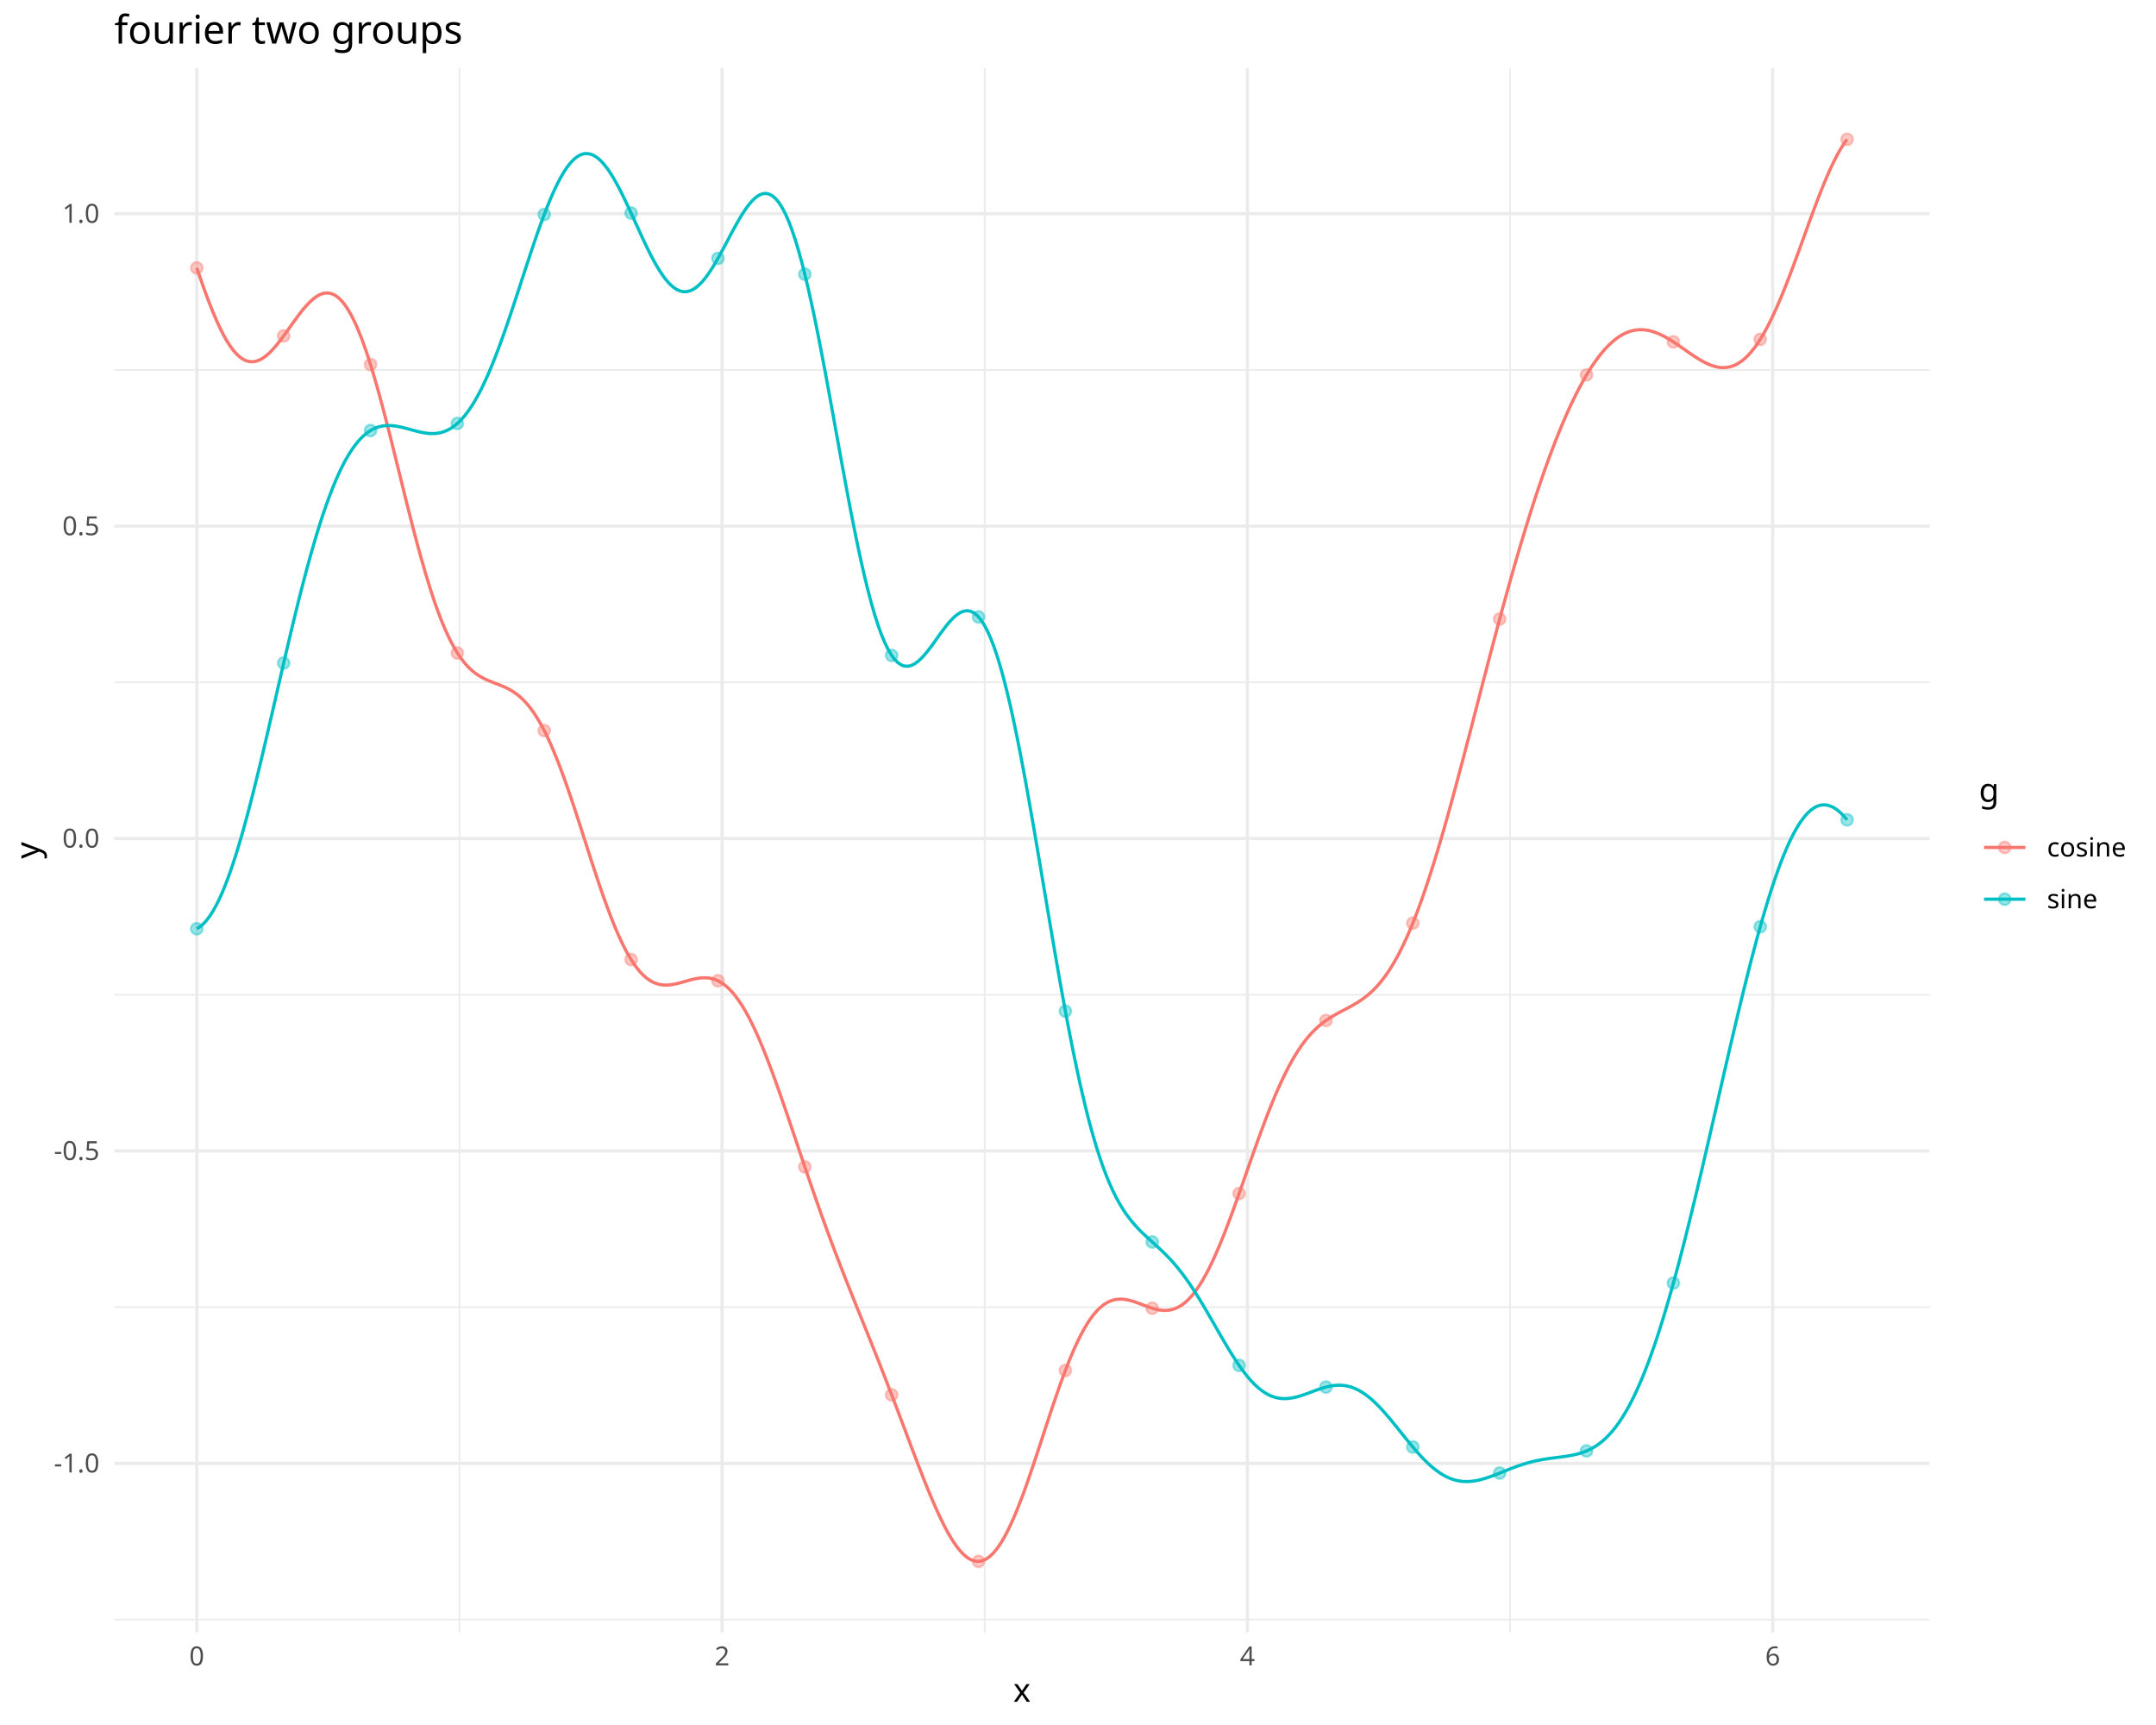
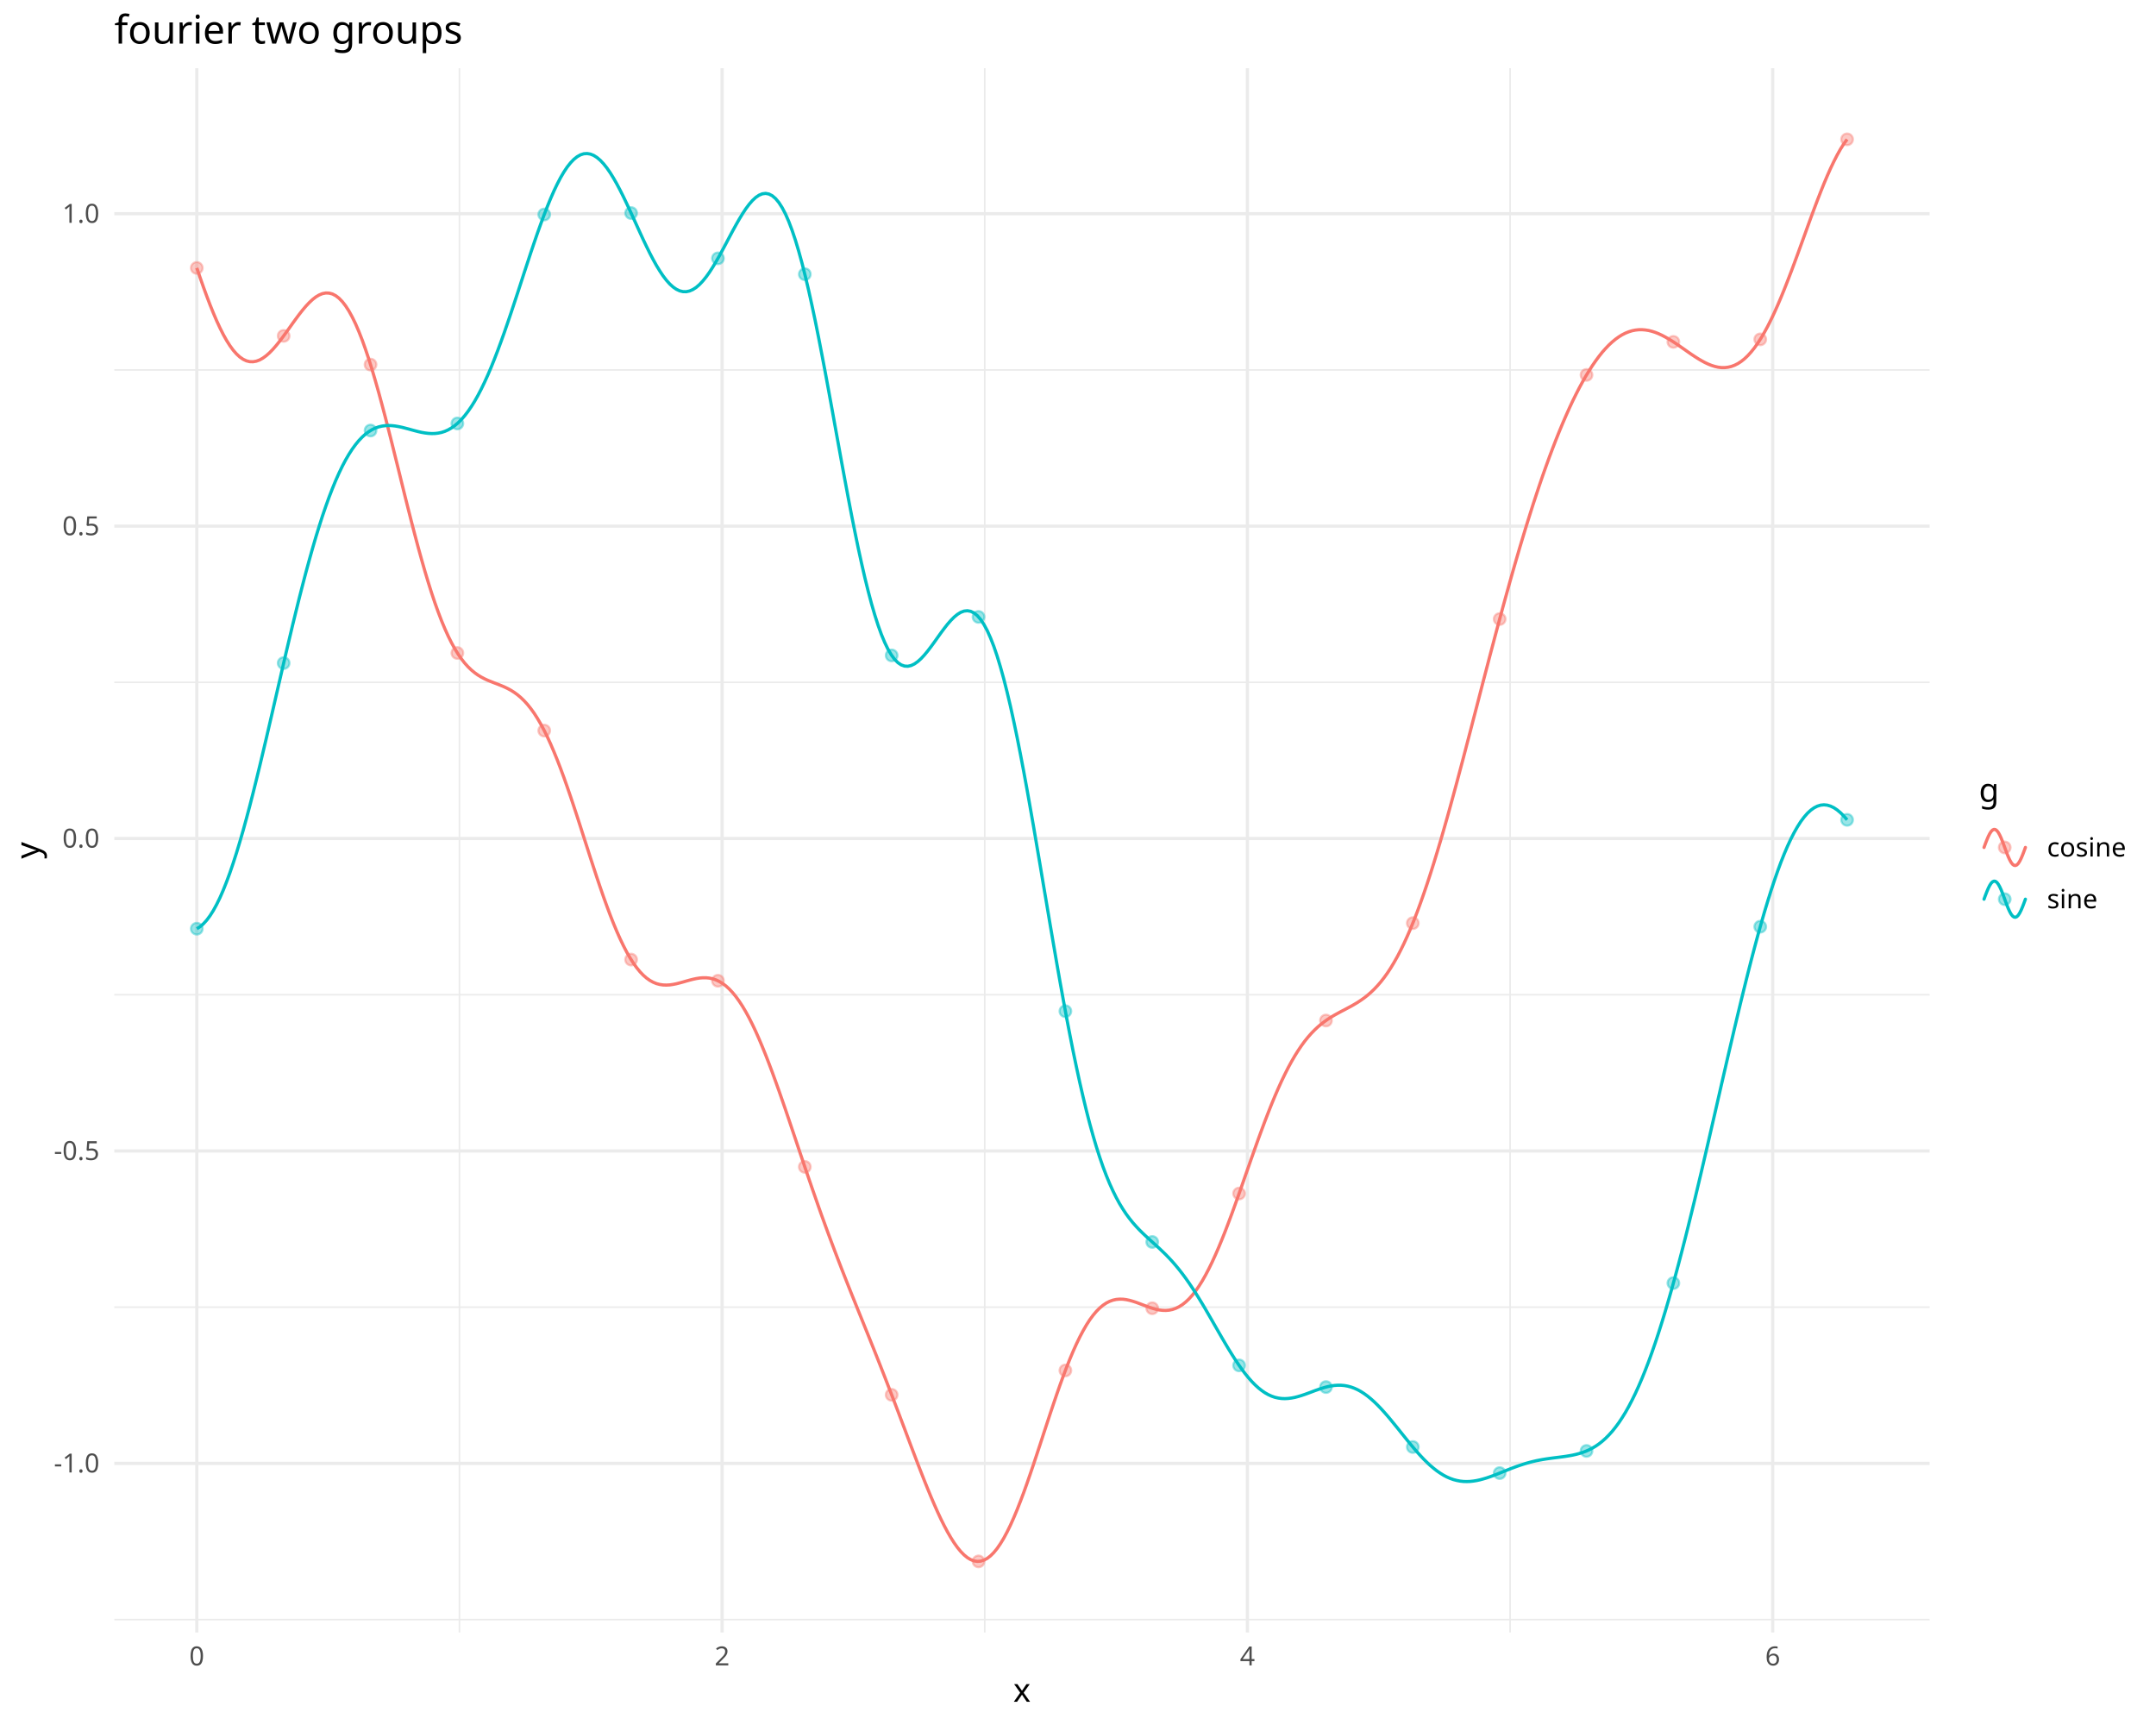
<svg xmlns="http://www.w3.org/2000/svg" class="svglite" data-engine-version="2.0" width="720.00pt" height="576.00pt" viewBox="0 0 720.00 576.00">
  <defs>
    <style type="text/css">
    .svglite line, .svglite polyline, .svglite polygon, .svglite path, .svglite rect, .svglite circle {
      fill: none;
      stroke: #000000;
      stroke-linecap: round;
      stroke-linejoin: round;
      stroke-miterlimit: 10.00;
    }
  </style>
  </defs>
  <rect width="100%" height="100%" style="stroke: none; fill: #FFFFFF;" />
  <defs>
    <clipPath id="cpMC4wMHw3MjAuMDB8MC4wMHw1NzYuMDA=">
      <rect x="0.00" y="0.00" width="720.00" height="576.00" />
    </clipPath>
  </defs>
  <g clip-path="url(#cpMC4wMHw3MjAuMDB8MC4wMHw1NzYuMDA=)">
    <rect x="0.00" y="0.00" width="720.00" height="576.00" style="stroke-width: 1.07; stroke: none; fill: #FFFFFF;" />
  </g>
  <defs>
    <clipPath id="cpMzguMTd8NjQ0LjQwfDIyLjc4fDU0NS4xMQ==">
      <rect x="38.17" y="22.78" width="606.23" height="522.33" />
    </clipPath>
  </defs>
  <g clip-path="url(#cpMzguMTd8NjQ0LjQwfDIyLjc4fDU0NS4xMQ==)">
    <polyline points="38.17,540.80 644.40,540.80 " style="stroke-width: 0.53; stroke: #EBEBEB; stroke-linecap: butt;" />
    <polyline points="38.17,436.48 644.40,436.48 " style="stroke-width: 0.53; stroke: #EBEBEB; stroke-linecap: butt;" />
    <polyline points="38.17,332.16 644.40,332.16 " style="stroke-width: 0.53; stroke: #EBEBEB; stroke-linecap: butt;" />
    <polyline points="38.17,227.84 644.40,227.84 " style="stroke-width: 0.53; stroke: #EBEBEB; stroke-linecap: butt;" />
    <polyline points="38.17,123.53 644.40,123.53 " style="stroke-width: 0.53; stroke: #EBEBEB; stroke-linecap: butt;" />
    <polyline points="153.44,545.11 153.44,22.78 " style="stroke-width: 0.53; stroke: #EBEBEB; stroke-linecap: butt;" />
    <polyline points="328.86,545.11 328.86,22.78 " style="stroke-width: 0.53; stroke: #EBEBEB; stroke-linecap: butt;" />
    <polyline points="504.29,545.11 504.29,22.78 " style="stroke-width: 0.53; stroke: #EBEBEB; stroke-linecap: butt;" />
    <polyline points="38.17,488.64 644.40,488.64 " style="stroke-width: 1.07; stroke: #EBEBEB; stroke-linecap: butt;" />
    <polyline points="38.17,384.32 644.40,384.32 " style="stroke-width: 1.07; stroke: #EBEBEB; stroke-linecap: butt;" />
    <polyline points="38.17,280.00 644.40,280.00 " style="stroke-width: 1.07; stroke: #EBEBEB; stroke-linecap: butt;" />
    <polyline points="38.17,175.69 644.40,175.69 " style="stroke-width: 1.07; stroke: #EBEBEB; stroke-linecap: butt;" />
    <polyline points="38.17,71.37 644.40,71.37 " style="stroke-width: 1.07; stroke: #EBEBEB; stroke-linecap: butt;" />
    <polyline points="65.72,545.11 65.72,22.78 " style="stroke-width: 1.07; stroke: #EBEBEB; stroke-linecap: butt;" />
    <polyline points="241.15,545.11 241.15,22.78 " style="stroke-width: 1.07; stroke: #EBEBEB; stroke-linecap: butt;" />
    <polyline points="416.58,545.11 416.58,22.78 " style="stroke-width: 1.07; stroke: #EBEBEB; stroke-linecap: butt;" />
    <polyline points="592.00,545.11 592.00,22.78 " style="stroke-width: 1.07; stroke: #EBEBEB; stroke-linecap: butt;" />
    <circle cx="65.72" cy="310.11" r="1.95" style="stroke-width: 0.71; stroke: #00BFC4; stroke-opacity: 0.40; fill: #00BFC4; fill-opacity: 0.40;" />
    <circle cx="94.73" cy="221.41" r="1.95" style="stroke-width: 0.71; stroke: #00BFC4; stroke-opacity: 0.40; fill: #00BFC4; fill-opacity: 0.40;" />
    <circle cx="123.74" cy="143.76" r="1.95" style="stroke-width: 0.71; stroke: #00BFC4; stroke-opacity: 0.40; fill: #00BFC4; fill-opacity: 0.40;" />
    <circle cx="152.74" cy="141.40" r="1.95" style="stroke-width: 0.71; stroke: #00BFC4; stroke-opacity: 0.40; fill: #00BFC4; fill-opacity: 0.40;" />
    <circle cx="181.75" cy="71.62" r="1.95" style="stroke-width: 0.71; stroke: #00BFC4; stroke-opacity: 0.40; fill: #00BFC4; fill-opacity: 0.40;" />
    <circle cx="210.76" cy="71.14" r="1.95" style="stroke-width: 0.71; stroke: #00BFC4; stroke-opacity: 0.40; fill: #00BFC4; fill-opacity: 0.40;" />
    <circle cx="239.76" cy="86.27" r="1.95" style="stroke-width: 0.71; stroke: #00BFC4; stroke-opacity: 0.40; fill: #00BFC4; fill-opacity: 0.40;" />
    <circle cx="268.77" cy="91.56" r="1.95" style="stroke-width: 0.71; stroke: #00BFC4; stroke-opacity: 0.40; fill: #00BFC4; fill-opacity: 0.40;" />
    <circle cx="297.77" cy="218.85" r="1.95" style="stroke-width: 0.71; stroke: #00BFC4; stroke-opacity: 0.40; fill: #00BFC4; fill-opacity: 0.40;" />
    <circle cx="326.78" cy="206.00" r="1.95" style="stroke-width: 0.71; stroke: #00BFC4; stroke-opacity: 0.40; fill: #00BFC4; fill-opacity: 0.40;" />
    <circle cx="355.79" cy="337.65" r="1.95" style="stroke-width: 0.71; stroke: #00BFC4; stroke-opacity: 0.40; fill: #00BFC4; fill-opacity: 0.40;" />
    <circle cx="384.79" cy="414.71" r="1.95" style="stroke-width: 0.71; stroke: #00BFC4; stroke-opacity: 0.40; fill: #00BFC4; fill-opacity: 0.40;" />
    <circle cx="413.80" cy="455.92" r="1.95" style="stroke-width: 0.71; stroke: #00BFC4; stroke-opacity: 0.40; fill: #00BFC4; fill-opacity: 0.40;" />
    <circle cx="442.81" cy="463.16" r="1.95" style="stroke-width: 0.71; stroke: #00BFC4; stroke-opacity: 0.40; fill: #00BFC4; fill-opacity: 0.40;" />
    <circle cx="471.81" cy="483.17" r="1.95" style="stroke-width: 0.71; stroke: #00BFC4; stroke-opacity: 0.40; fill: #00BFC4; fill-opacity: 0.40;" />
    <circle cx="500.82" cy="491.88" r="1.95" style="stroke-width: 0.71; stroke: #00BFC4; stroke-opacity: 0.40; fill: #00BFC4; fill-opacity: 0.40;" />
    <circle cx="529.82" cy="484.49" r="1.95" style="stroke-width: 0.71; stroke: #00BFC4; stroke-opacity: 0.40; fill: #00BFC4; fill-opacity: 0.40;" />
    <circle cx="558.83" cy="428.44" r="1.95" style="stroke-width: 0.71; stroke: #00BFC4; stroke-opacity: 0.40; fill: #00BFC4; fill-opacity: 0.40;" />
    <circle cx="587.84" cy="309.43" r="1.95" style="stroke-width: 0.71; stroke: #00BFC4; stroke-opacity: 0.40; fill: #00BFC4; fill-opacity: 0.40;" />
    <circle cx="616.84" cy="273.75" r="1.95" style="stroke-width: 0.71; stroke: #00BFC4; stroke-opacity: 0.40; fill: #00BFC4; fill-opacity: 0.40;" />
    <circle cx="65.72" cy="89.47" r="1.95" style="stroke-width: 0.71; stroke: #F8766D; stroke-opacity: 0.40; fill: #F8766D; fill-opacity: 0.40;" />
    <circle cx="94.73" cy="112.16" r="1.95" style="stroke-width: 0.71; stroke: #F8766D; stroke-opacity: 0.40; fill: #F8766D; fill-opacity: 0.40;" />
    <circle cx="123.74" cy="121.74" r="1.95" style="stroke-width: 0.71; stroke: #F8766D; stroke-opacity: 0.40; fill: #F8766D; fill-opacity: 0.40;" />
    <circle cx="152.74" cy="218.04" r="1.95" style="stroke-width: 0.71; stroke: #F8766D; stroke-opacity: 0.40; fill: #F8766D; fill-opacity: 0.40;" />
    <circle cx="181.75" cy="243.95" r="1.95" style="stroke-width: 0.71; stroke: #F8766D; stroke-opacity: 0.40; fill: #F8766D; fill-opacity: 0.40;" />
    <circle cx="210.76" cy="320.42" r="1.95" style="stroke-width: 0.71; stroke: #F8766D; stroke-opacity: 0.40; fill: #F8766D; fill-opacity: 0.40;" />
    <circle cx="239.76" cy="327.49" r="1.95" style="stroke-width: 0.71; stroke: #F8766D; stroke-opacity: 0.40; fill: #F8766D; fill-opacity: 0.40;" />
    <circle cx="268.77" cy="389.64" r="1.95" style="stroke-width: 0.71; stroke: #F8766D; stroke-opacity: 0.40; fill: #F8766D; fill-opacity: 0.40;" />
    <circle cx="297.77" cy="465.75" r="1.95" style="stroke-width: 0.71; stroke: #F8766D; stroke-opacity: 0.40; fill: #F8766D; fill-opacity: 0.40;" />
    <circle cx="326.78" cy="521.37" r="1.95" style="stroke-width: 0.71; stroke: #F8766D; stroke-opacity: 0.40; fill: #F8766D; fill-opacity: 0.40;" />
    <circle cx="355.79" cy="457.61" r="1.95" style="stroke-width: 0.71; stroke: #F8766D; stroke-opacity: 0.40; fill: #F8766D; fill-opacity: 0.40;" />
    <circle cx="384.79" cy="436.84" r="1.95" style="stroke-width: 0.71; stroke: #F8766D; stroke-opacity: 0.40; fill: #F8766D; fill-opacity: 0.40;" />
    <circle cx="413.80" cy="398.53" r="1.95" style="stroke-width: 0.71; stroke: #F8766D; stroke-opacity: 0.40; fill: #F8766D; fill-opacity: 0.40;" />
    <circle cx="442.81" cy="340.76" r="1.95" style="stroke-width: 0.71; stroke: #F8766D; stroke-opacity: 0.40; fill: #F8766D; fill-opacity: 0.40;" />
    <circle cx="471.81" cy="308.25" r="1.95" style="stroke-width: 0.71; stroke: #F8766D; stroke-opacity: 0.40; fill: #F8766D; fill-opacity: 0.40;" />
    <circle cx="500.82" cy="206.71" r="1.95" style="stroke-width: 0.71; stroke: #F8766D; stroke-opacity: 0.40; fill: #F8766D; fill-opacity: 0.40;" />
    <circle cx="529.82" cy="125.19" r="1.95" style="stroke-width: 0.71; stroke: #F8766D; stroke-opacity: 0.40; fill: #F8766D; fill-opacity: 0.40;" />
    <circle cx="558.83" cy="114.16" r="1.95" style="stroke-width: 0.71; stroke: #F8766D; stroke-opacity: 0.40; fill: #F8766D; fill-opacity: 0.40;" />
    <circle cx="587.84" cy="113.32" r="1.95" style="stroke-width: 0.71; stroke: #F8766D; stroke-opacity: 0.40; fill: #F8766D; fill-opacity: 0.40;" />
    <circle cx="616.84" cy="46.53" r="1.95" style="stroke-width: 0.71; stroke: #F8766D; stroke-opacity: 0.40; fill: #F8766D; fill-opacity: 0.40;" />
    <polyline points="65.72,89.47 66.83,92.70 67.93,95.84 69.04,98.87 70.14,101.77 71.25,104.52 72.35,107.10 73.46,109.50 74.56,111.69 75.66,113.66 76.77,115.41 77.87,116.92 78.98,118.18 80.08,119.20 81.19,119.97 82.29,120.49 83.40,120.76 84.50,120.79 85.60,120.60 86.71,120.19 87.81,119.57 88.92,118.76 90.02,117.78 91.13,116.65 92.23,115.38 93.34,114.01 94.44,112.55 95.54,111.04 96.65,109.49 97.75,107.94 98.86,106.41 99.96,104.93 101.07,103.52 102.17,102.22 103.28,101.04 104.38,100.01 105.48,99.15 106.59,98.49 107.69,98.04 108.80,97.83 109.90,97.87 111.01,98.16 112.11,98.73 113.22,99.58 114.32,100.72 115.42,102.14 116.53,103.86 117.63,105.86 118.74,108.14 119.84,110.70 120.95,113.52 122.05,116.60 123.16,119.90 124.26,123.43 125.36,127.16 126.47,131.07 127.57,135.13 128.68,139.33 129.78,143.63 130.89,148.02 131.99,152.46 133.10,156.93 134.20,161.41 135.30,165.87 136.41,170.28 137.51,174.62 138.62,178.87 139.72,183.00 140.83,187.00 141.93,190.84 143.04,194.52 144.14,198.01 145.24,201.30 146.35,204.39 147.45,207.27 148.56,209.93 149.66,212.37 150.77,214.60 151.87,216.60 152.98,218.40 154.08,220.00 155.18,221.41 156.29,222.64 157.39,223.70 158.50,224.62 159.60,225.41 160.71,226.08 161.81,226.66 162.92,227.17 164.02,227.62 165.12,228.05 166.23,228.47 167.33,228.91 168.44,229.38 169.54,229.91 170.65,230.51 171.75,231.21 172.86,232.02 173.96,232.95 175.06,234.02 176.17,235.24 177.27,236.62 178.38,238.16 179.48,239.88 180.59,241.77 181.69,243.83 182.80,246.07 183.90,248.48 185.00,251.05 186.11,253.77 187.21,256.63 188.32,259.63 189.42,262.74 190.53,265.96 191.63,269.26 192.74,272.62 193.84,276.03 194.94,279.47 196.05,282.91 197.15,286.35 198.26,289.74 199.36,293.09 200.47,296.36 201.57,299.54 202.68,302.61 203.78,305.56 204.88,308.36 205.99,311.01 207.09,313.49 208.20,315.80 209.30,317.92 210.41,319.85 211.51,321.59 212.62,323.13 213.72,324.48 214.82,325.63 215.93,326.60 217.03,327.38 218.14,327.99 219.24,328.44 220.35,328.73 221.45,328.89 222.56,328.93 223.66,328.87 224.76,328.71 225.87,328.49 226.97,328.21 228.08,327.91 229.18,327.59 230.29,327.28 231.39,327.00 232.50,326.76 233.60,326.58 234.70,326.49 235.81,326.49 236.91,326.60 238.02,326.84 239.12,327.21 240.23,327.73 241.33,328.40 242.44,329.24 243.54,330.25 244.64,331.42 245.75,332.77 246.85,334.30 247.96,336.00 249.06,337.86 250.17,339.89 251.27,342.08 252.38,344.42 253.48,346.90 254.58,349.51 255.69,352.25 256.79,355.09 257.90,358.03 259.00,361.06 260.11,364.16 261.21,367.32 262.32,370.52 263.42,373.77 264.52,377.04 265.63,380.32 266.73,383.61 267.84,386.89 268.94,390.15 270.05,393.39 271.15,396.61 272.26,399.78 273.36,402.93 274.46,406.03 275.57,409.08 276.67,412.10 277.78,415.07 278.88,417.99 279.99,420.88 281.09,423.74 282.20,426.56 283.30,429.35 284.40,432.12 285.51,434.87 286.61,437.61 287.72,440.35 288.82,443.08 289.93,445.82 291.03,448.57 292.14,451.33 293.24,454.11 294.34,456.91 295.45,459.74 296.55,462.58 297.66,465.45 298.76,468.33 299.87,471.24 300.97,474.16 302.08,477.09 303.18,480.02 304.28,482.95 305.39,485.86 306.49,488.75 307.60,491.60 308.70,494.40 309.81,497.15 310.91,499.82 312.02,502.40 313.12,504.88 314.22,507.24 315.33,509.46 316.43,511.54 317.54,513.45 318.64,515.19 319.75,516.74 320.85,518.08 321.96,519.21 323.06,520.11 324.16,520.77 325.27,521.20 326.37,521.37 327.48,521.29 328.58,520.95 329.69,520.36 330.79,519.51 331.90,518.40 333.00,517.05 334.10,515.45 335.21,513.62 336.31,511.57 337.42,509.31 338.52,506.85 339.63,504.21 340.73,501.41 341.84,498.47 342.94,495.40 344.04,492.22 345.15,488.96 346.25,485.64 347.36,482.28 348.46,478.90 349.57,475.52 350.67,472.18 351.78,468.88 352.88,465.65 353.98,462.50 355.09,459.46 356.19,456.55 357.30,453.78 358.40,451.16 359.51,448.70 360.61,446.42 361.72,444.33 362.82,442.42 363.92,440.71 365.03,439.20 366.13,437.89 367.24,436.77 368.34,435.85 369.45,435.10 370.55,434.54 371.66,434.14 372.76,433.90 373.86,433.80 374.97,433.82 376.07,433.96 377.18,434.19 378.28,434.50 379.39,434.86 380.49,435.27 381.60,435.69 382.70,436.11 383.80,436.51 384.91,436.87 386.01,437.18 387.12,437.41 388.22,437.54 389.33,437.57 390.43,437.48 391.54,437.25 392.64,436.87 393.74,436.34 394.85,435.64 395.95,434.77 397.06,433.72 398.16,432.50 399.27,431.09 400.37,429.50 401.48,427.74 402.58,425.80 403.68,423.70 404.79,421.44 405.89,419.03 407.00,416.48 408.10,413.81 409.21,411.02 410.31,408.13 411.42,405.16 412.52,402.12 413.63,399.03 414.73,395.90 415.83,392.74 416.94,389.59 418.04,386.45 419.15,383.33 420.25,380.25 421.36,377.24 422.46,374.29 423.57,371.42 424.67,368.65 425.77,365.99 426.88,363.43 427.98,361.00 429.09,358.70 430.19,356.52 431.30,354.48 432.40,352.58 433.51,350.81 434.61,349.18 435.71,347.67 436.82,346.30 437.92,345.05 439.03,343.91 440.13,342.88 441.24,341.94 442.34,341.10 443.45,340.32 444.55,339.62 445.65,338.96 446.76,338.35 447.86,337.75 448.97,337.18 450.07,336.59 451.18,336.00 452.28,335.37 453.39,334.71 454.49,333.98 455.59,333.20 456.70,332.33 457.80,331.37 458.91,330.31 460.01,329.14 461.12,327.86 462.22,326.45 463.33,324.91 464.43,323.23 465.53,321.40 466.64,319.44 467.74,317.32 468.85,315.06 469.95,312.65 471.06,310.09 472.16,307.38 473.27,304.53 474.37,301.55 475.47,298.42 476.58,295.17 477.68,291.80 478.79,288.30 479.89,284.70 481.00,281.00 482.10,277.20 483.21,273.31 484.31,269.35 485.41,265.32 486.52,261.23 487.62,257.09 488.73,252.91 489.83,248.69 490.94,244.45 492.04,240.19 493.15,235.93 494.25,231.66 495.35,227.41 496.46,223.17 497.56,218.95 498.67,214.76 499.77,210.61 500.88,206.49 501.98,202.42 503.09,198.41 504.19,194.45 505.29,190.55 506.40,186.71 507.50,182.94 508.61,179.25 509.71,175.62 510.82,172.08 511.92,168.61 513.03,165.23 514.13,161.93 515.23,158.71 516.34,155.59 517.44,152.55 518.55,149.61 519.65,146.76 520.76,144.00 521.86,141.35 522.97,138.79 524.07,136.33 525.17,133.97 526.28,131.72 527.38,129.57 528.49,127.52 529.59,125.59 530.70,123.76 531.80,122.05 532.91,120.45 534.01,118.96 535.11,117.58 536.22,116.33 537.32,115.18 538.43,114.16 539.53,113.25 540.64,112.46 541.74,111.78 542.85,111.22 543.95,110.78 545.05,110.44 546.16,110.22 547.26,110.10 548.37,110.09 549.47,110.18 550.58,110.36 551.68,110.63 552.79,110.99 553.89,111.43 554.99,111.94 556.10,112.52 557.20,113.15 558.31,113.83 559.41,114.54 560.52,115.29 561.62,116.06 562.73,116.83 563.83,117.61 564.93,118.37 566.04,119.10 567.14,119.80 568.25,120.45 569.35,121.05 570.46,121.57 571.56,122.01 572.67,122.36 573.77,122.61 574.87,122.74 575.98,122.75 577.08,122.62 578.19,122.36 579.29,121.95 580.40,121.39 581.50,120.67 582.61,119.78 583.71,118.73 584.81,117.51 585.92,116.13 587.02,114.57 588.13,112.85 589.23,110.97 590.34,108.93 591.44,106.74 592.55,104.40 593.65,101.94 594.75,99.35 595.86,96.64 596.96,93.84 598.07,90.96 599.17,88.01 600.28,85.01 601.38,81.97 602.49,78.92 603.59,75.87 604.69,72.84 605.80,69.85 606.90,66.93 608.01,64.08 609.11,61.34 610.22,58.71 611.32,56.23 612.43,53.91 613.53,51.76 614.63,49.80 615.74,48.05 616.84,46.53 " style="stroke-width: 1.07; stroke: #F8766D; stroke-linecap: butt;" />
    <polyline points="65.72,310.11 66.83,309.42 67.93,308.47 69.04,307.25 70.14,305.77 71.25,304.02 72.35,302.01 73.46,299.74 74.56,297.22 75.66,294.46 76.77,291.46 77.87,288.23 78.98,284.79 80.08,281.15 81.19,277.32 82.29,273.32 83.40,269.16 84.50,264.86 85.60,260.43 86.71,255.89 87.81,251.27 88.92,246.58 90.02,241.83 91.13,237.05 92.23,232.25 93.34,227.45 94.44,222.67 95.54,217.92 96.65,213.23 97.75,208.60 98.86,204.06 99.96,199.62 101.07,195.29 102.17,191.08 103.28,187.01 104.38,183.09 105.48,179.33 106.59,175.73 107.69,172.30 108.80,169.06 109.90,166.00 111.01,163.13 112.11,160.45 113.22,157.96 114.32,155.67 115.42,153.58 116.53,151.68 117.63,149.97 118.74,148.45 119.84,147.11 120.95,145.95 122.05,144.96 123.16,144.13 124.26,143.46 125.36,142.93 126.47,142.54 127.57,142.28 128.68,142.13 129.78,142.08 130.89,142.13 131.99,142.25 133.10,142.44 134.20,142.67 135.30,142.95 136.41,143.24 137.51,143.55 138.62,143.85 139.72,144.13 140.83,144.38 141.93,144.57 143.04,144.71 144.14,144.77 145.24,144.75 146.35,144.62 147.45,144.39 148.56,144.03 149.66,143.54 150.77,142.90 151.87,142.12 152.98,141.19 154.08,140.09 155.18,138.82 156.29,137.38 157.39,135.78 158.50,134.00 159.60,132.05 160.71,129.93 161.81,127.65 162.92,125.21 164.02,122.62 165.12,119.89 166.23,117.02 167.33,114.04 168.44,110.95 169.54,107.76 170.65,104.50 171.75,101.18 172.86,97.82 173.96,94.44 175.06,91.05 176.17,87.68 177.27,84.34 178.38,81.06 179.48,77.86 180.59,74.76 181.69,71.78 182.80,68.93 183.90,66.25 185.00,63.74 186.11,61.42 187.21,59.31 188.32,57.42 189.42,55.77 190.53,54.37 191.63,53.22 192.74,52.33 193.84,51.71 194.94,51.35 196.05,51.27 197.15,51.45 198.26,51.89 199.36,52.59 200.47,53.53 201.57,54.70 202.68,56.10 203.78,57.69 204.88,59.47 205.99,61.42 207.09,63.50 208.20,65.71 209.30,68.01 210.41,70.38 211.51,72.79 212.62,75.22 213.72,77.64 214.82,80.03 215.93,82.35 217.03,84.58 218.14,86.70 219.24,88.68 220.35,90.50 221.45,92.14 222.56,93.59 223.66,94.82 224.76,95.82 225.87,96.59 226.97,97.11 228.08,97.38 229.18,97.40 230.29,97.16 231.39,96.68 232.50,95.96 233.60,95.01 234.70,93.84 235.81,92.47 236.91,90.93 238.02,89.22 239.12,87.38 240.23,85.44 241.33,83.41 242.44,81.34 243.54,79.25 244.64,77.18 245.75,75.16 246.85,73.22 247.96,71.39 249.06,69.72 250.17,68.23 251.27,66.96 252.38,65.93 253.48,65.18 254.58,64.72 255.69,64.58 256.79,64.79 257.90,65.36 259.00,66.30 260.11,67.63 261.21,69.35 262.32,71.47 263.42,73.99 264.52,76.90 265.63,80.20 266.73,83.87 267.84,87.90 268.94,92.27 270.05,96.96 271.15,101.94 272.26,107.18 273.36,112.66 274.46,118.34 275.57,124.18 276.67,130.14 277.78,136.20 278.88,142.30 279.99,148.41 281.09,154.49 282.20,160.49 283.30,166.38 284.40,172.12 285.51,177.68 286.61,183.02 287.72,188.10 288.82,192.90 289.93,197.39 291.03,201.55 292.14,205.35 293.24,208.79 294.34,211.85 295.45,214.52 296.55,216.79 297.66,218.67 298.76,220.17 299.87,221.28 300.97,222.02 302.08,222.41 303.18,222.47 304.28,222.22 305.39,221.69 306.49,220.91 307.60,219.91 308.70,218.72 309.81,217.38 310.91,215.94 312.02,214.42 313.12,212.87 314.22,211.33 315.33,209.84 316.43,208.43 317.54,207.16 318.64,206.05 319.75,205.14 320.85,204.46 321.96,204.05 323.06,203.93 324.16,204.13 325.27,204.67 326.37,205.57 327.48,206.85 328.58,208.51 329.69,210.56 330.79,213.01 331.90,215.85 333.00,219.09 334.10,222.71 335.21,226.70 336.31,231.05 337.42,235.74 338.52,240.74 339.63,246.04 340.73,251.61 341.84,257.42 342.94,263.43 344.04,269.62 345.15,275.95 346.25,282.40 347.36,288.92 348.46,295.48 349.57,302.04 350.67,308.58 351.78,315.07 352.88,321.46 353.98,327.74 355.09,333.87 356.19,339.83 357.30,345.59 358.40,351.15 359.51,356.47 360.61,361.54 361.72,366.36 362.82,370.92 363.92,375.20 365.03,379.20 366.13,382.93 367.24,386.39 368.34,389.58 369.45,392.51 370.55,395.19 371.66,397.64 372.76,399.86 373.86,401.88 374.97,403.70 376.07,405.36 377.18,406.86 378.28,408.23 379.39,409.49 380.49,410.66 381.60,411.76 382.70,412.80 383.80,413.81 384.91,414.81 386.01,415.81 387.12,416.82 388.22,417.87 389.33,418.95 390.43,420.09 391.54,421.29 392.64,422.56 393.74,423.90 394.85,425.32 395.95,426.81 397.06,428.38 398.16,430.02 399.27,431.72 400.37,433.49 401.48,435.31 402.58,437.17 403.68,439.07 404.79,440.99 405.89,442.92 407.00,444.85 408.10,446.76 409.21,448.65 410.31,450.50 411.42,452.29 412.52,454.02 413.63,455.67 414.73,457.23 415.83,458.70 416.94,460.06 418.04,461.31 419.15,462.44 420.25,463.44 421.36,464.32 422.46,465.08 423.57,465.70 424.67,466.20 425.77,466.58 426.88,466.83 427.98,466.98 429.09,467.02 430.19,466.96 431.30,466.82 432.40,466.61 433.51,466.32 434.61,465.99 435.71,465.62 436.82,465.22 437.92,464.81 439.03,464.39 440.13,464.00 441.24,463.62 442.34,463.29 443.45,463.00 444.55,462.78 445.65,462.62 446.76,462.54 447.86,462.55 448.97,462.65 450.07,462.85 451.18,463.15 452.28,463.55 453.39,464.05 454.49,464.66 455.59,465.37 456.70,466.18 457.80,467.08 458.91,468.07 460.01,469.14 461.12,470.29 462.22,471.50 463.33,472.76 464.43,474.07 465.53,475.42 466.64,476.78 467.74,478.16 468.85,479.54 469.95,480.91 471.06,482.26 472.16,483.58 473.27,484.86 474.37,486.08 475.47,487.25 476.58,488.35 477.68,489.37 478.79,490.31 479.89,491.17 481.00,491.93 482.10,492.61 483.21,493.19 484.31,493.67 485.41,494.06 486.52,494.35 487.62,494.56 488.73,494.68 489.83,494.71 490.94,494.67 492.04,494.55 493.15,494.37 494.25,494.13 495.35,493.83 496.46,493.50 497.56,493.12 498.67,492.72 499.77,492.30 500.88,491.86 501.98,491.42 503.09,490.97 504.19,490.53 505.29,490.11 506.40,489.70 507.50,489.31 508.61,488.95 509.71,488.61 510.82,488.30 511.92,488.02 513.03,487.76 514.13,487.54 515.23,487.34 516.34,487.16 517.44,487.00 518.55,486.85 519.65,486.71 520.76,486.57 521.86,486.43 522.97,486.27 524.07,486.09 525.17,485.89 526.28,485.64 527.38,485.35 528.49,485.00 529.59,484.59 530.70,484.10 531.80,483.53 532.91,482.87 534.01,482.11 535.11,481.24 536.22,480.25 537.32,479.14 538.43,477.91 539.53,476.53 540.64,475.02 541.74,473.36 542.85,471.56 543.95,469.60 545.05,467.49 546.16,465.22 547.26,462.80 548.37,460.22 549.47,457.49 550.58,454.60 551.68,451.56 552.79,448.36 553.89,445.03 554.99,441.55 556.10,437.93 557.20,434.19 558.31,430.31 559.41,426.32 560.52,422.21 561.62,418.00 562.73,413.69 563.83,409.29 564.93,404.80 566.04,400.25 567.14,395.62 568.25,390.94 569.35,386.21 570.46,381.45 571.56,376.65 572.67,371.84 573.77,367.02 574.87,362.20 575.98,357.40 577.08,352.62 578.19,347.87 579.29,343.16 580.40,338.51 581.50,333.93 582.61,329.42 583.71,325.00 584.81,320.68 585.92,316.46 587.02,312.37 588.13,308.40 589.23,304.58 590.34,300.90 591.44,297.39 592.55,294.04 593.65,290.87 594.75,287.89 595.86,285.10 596.96,282.52 598.07,280.14 599.17,277.98 600.28,276.04 601.38,274.32 602.49,272.83 603.59,271.57 604.69,270.55 605.80,269.75 606.90,269.19 608.01,268.85 609.11,268.74 610.22,268.85 611.32,269.18 612.43,269.71 613.53,270.45 614.63,271.37 615.74,272.48 616.84,273.75 " style="stroke-width: 1.07; stroke: #00BFC4; stroke-linecap: butt;" />
  </g>
  <g clip-path="url(#cpMC4wMHw3MjAuMDB8MC4wMHw1NzYuMDA=)">
    <text x="33.24" y="491.67" text-anchor="end" style="font-size: 8.80px; fill: #4D4D4D; font-family: sans;" textLength="15.16px" lengthAdjust="spacingAndGlyphs">-1.0</text>
    <text x="33.24" y="387.35" text-anchor="end" style="font-size: 8.80px; fill: #4D4D4D; font-family: sans;" textLength="15.16px" lengthAdjust="spacingAndGlyphs">-0.5</text>
    <text x="33.24" y="283.03" text-anchor="end" style="font-size: 8.80px; fill: #4D4D4D; font-family: sans;" textLength="12.23px" lengthAdjust="spacingAndGlyphs">0.0</text>
    <text x="33.24" y="178.71" text-anchor="end" style="font-size: 8.80px; fill: #4D4D4D; font-family: sans;" textLength="12.23px" lengthAdjust="spacingAndGlyphs">0.5</text>
    <text x="33.24" y="74.39" text-anchor="end" style="font-size: 8.80px; fill: #4D4D4D; font-family: sans;" textLength="12.23px" lengthAdjust="spacingAndGlyphs">1.0</text>
    <text x="65.72" y="556.10" text-anchor="middle" style="font-size: 8.80px; fill: #4D4D4D; font-family: sans;" textLength="4.89px" lengthAdjust="spacingAndGlyphs">0</text>
    <text x="241.15" y="556.10" text-anchor="middle" style="font-size: 8.80px; fill: #4D4D4D; font-family: sans;" textLength="4.89px" lengthAdjust="spacingAndGlyphs">2</text>
    <text x="416.58" y="556.10" text-anchor="middle" style="font-size: 8.80px; fill: #4D4D4D; font-family: sans;" textLength="4.89px" lengthAdjust="spacingAndGlyphs">4</text>
    <text x="592.00" y="556.10" text-anchor="middle" style="font-size: 8.80px; fill: #4D4D4D; font-family: sans;" textLength="4.89px" lengthAdjust="spacingAndGlyphs">6</text>
    <text x="341.28" y="568.24" text-anchor="middle" style="font-size: 11.00px; font-family: sans;" textLength="5.50px" lengthAdjust="spacingAndGlyphs">x</text>
    <text transform="translate(13.05,283.95) rotate(-90)" text-anchor="middle" style="font-size: 11.00px; font-family: sans;" textLength="5.50px" lengthAdjust="spacingAndGlyphs">y</text>
    <text x="660.84" y="267.71" style="font-size: 11.00px; font-family: sans;" textLength="6.12px" lengthAdjust="spacingAndGlyphs">g</text>
    <circle cx="669.48" cy="282.97" r="1.95" style="stroke-width: 0.71; stroke: #F8766D; stroke-opacity: 0.40; fill: #F8766D; fill-opacity: 0.40;" />
-     <line x1="662.57" y1="282.97" x2="676.39" y2="282.97" style="stroke-width: 1.07; stroke: #F8766D; stroke-linecap: butt;" />
+     <polyline points="662.57,282.97 663.04,281.67 663.52,280.44 664.00,279.31 664.47,278.37 664.95,277.63 665.43,277.15 665.90,276.94 666.38,277.01 666.86,277.36 667.33,277.97 667.81,278.82 668.29,279.86 668.76,281.04 669.24,282.32 669.72,283.63 670.19,284.91 670.67,286.09 671.15,287.13 671.62,287.98 672.10,288.59 672.58,288.94 673.05,289.01 673.53,288.80 674.01,288.32 674.48,287.58 674.96,286.63 675.44,285.51 675.91,284.27 676.39,282.97 " style="stroke-width: 1.07; stroke: #F8766D;" />
    <circle cx="669.48" cy="300.25" r="1.95" style="stroke-width: 0.71; stroke: #00BFC4; stroke-opacity: 0.40; fill: #00BFC4; fill-opacity: 0.40;" />
-     <line x1="662.57" y1="300.25" x2="676.39" y2="300.25" style="stroke-width: 1.07; stroke: #00BFC4; stroke-linecap: butt;" />
+     <polyline points="662.57,300.25 663.04,298.95 663.52,297.72 664.00,296.59 664.47,295.65 664.95,294.91 665.43,294.43 665.90,294.22 666.38,294.29 666.86,294.64 667.33,295.25 667.81,296.10 668.29,297.14 668.76,298.32 669.24,299.60 669.72,300.91 670.19,302.19 670.67,303.37 671.15,304.41 671.62,305.26 672.10,305.87 672.58,306.22 673.05,306.29 673.53,306.08 674.01,305.60 674.48,304.86 674.96,303.91 675.44,302.79 675.91,301.55 676.39,300.25 " style="stroke-width: 1.07; stroke: #00BFC4;" />
    <text x="683.60" y="286.00" style="font-size: 8.80px; font-family: sans;" textLength="25.44px" lengthAdjust="spacingAndGlyphs">cosine</text>
    <text x="683.60" y="303.28" style="font-size: 8.80px; font-family: sans;" textLength="16.15px" lengthAdjust="spacingAndGlyphs">sine</text>
    <text x="38.17" y="14.56" style="font-size: 13.20px; font-family: sans;" textLength="105.66px" lengthAdjust="spacingAndGlyphs">fourier two groups</text>
  </g>
</svg>
